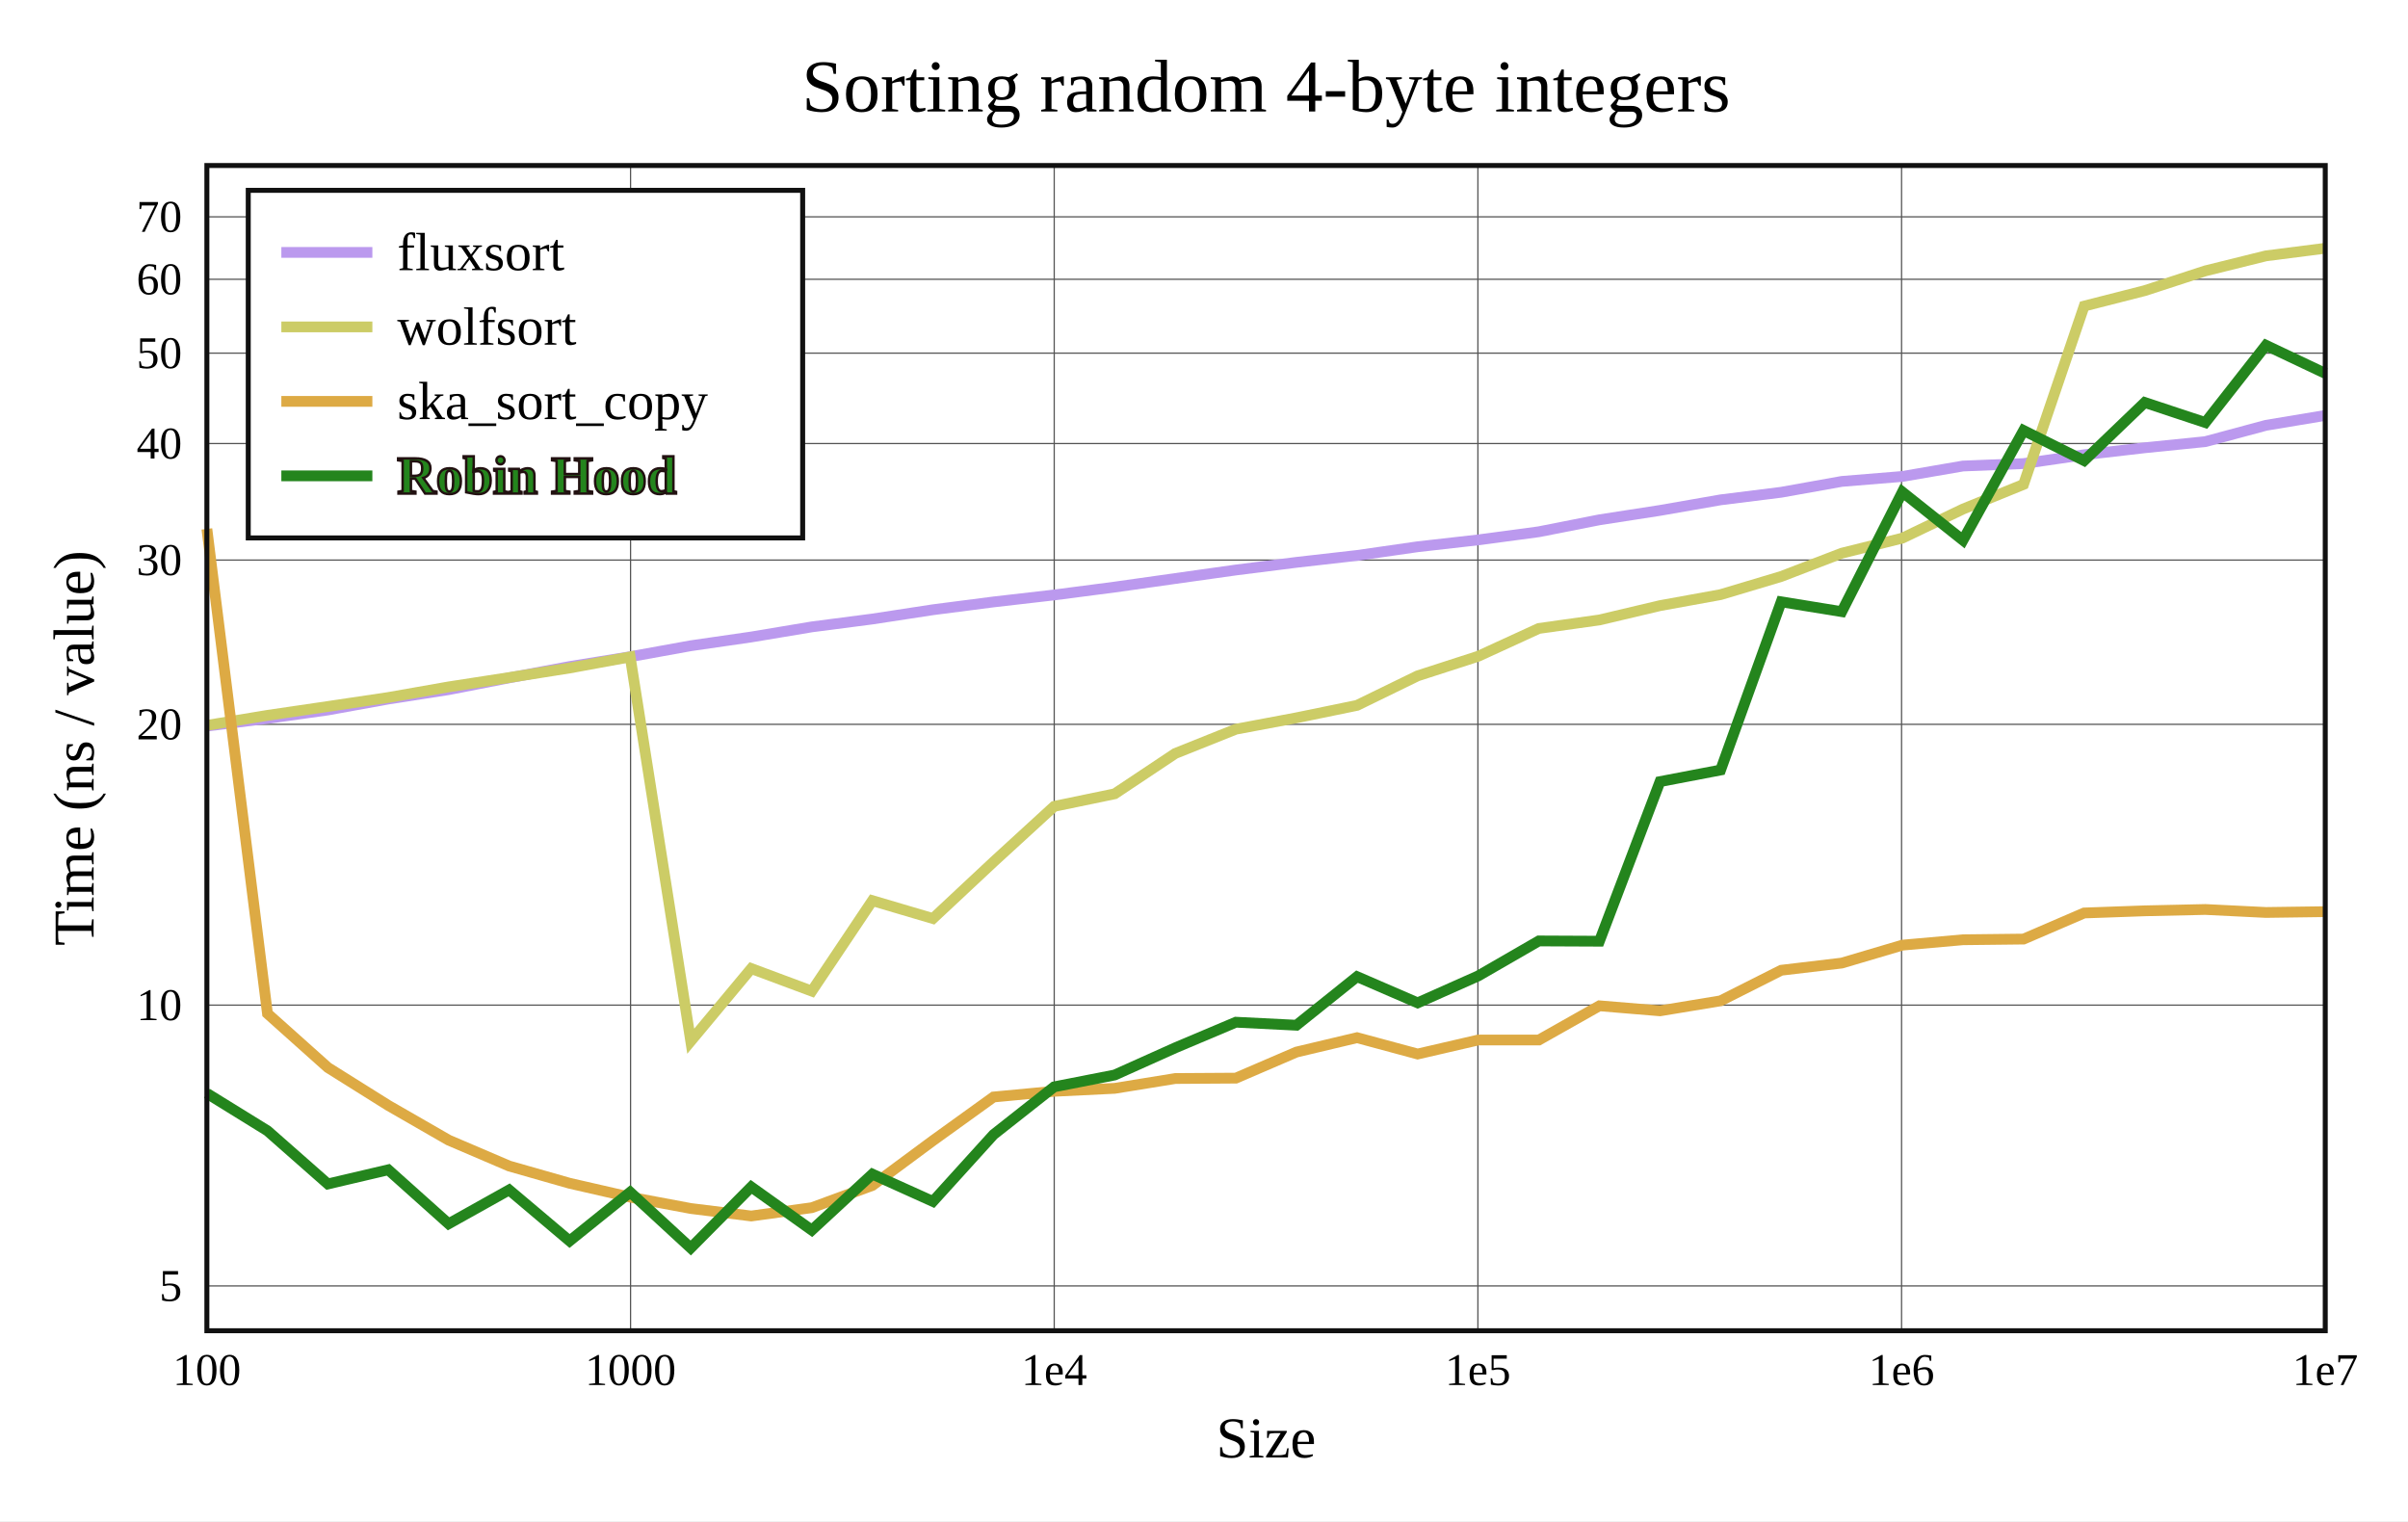
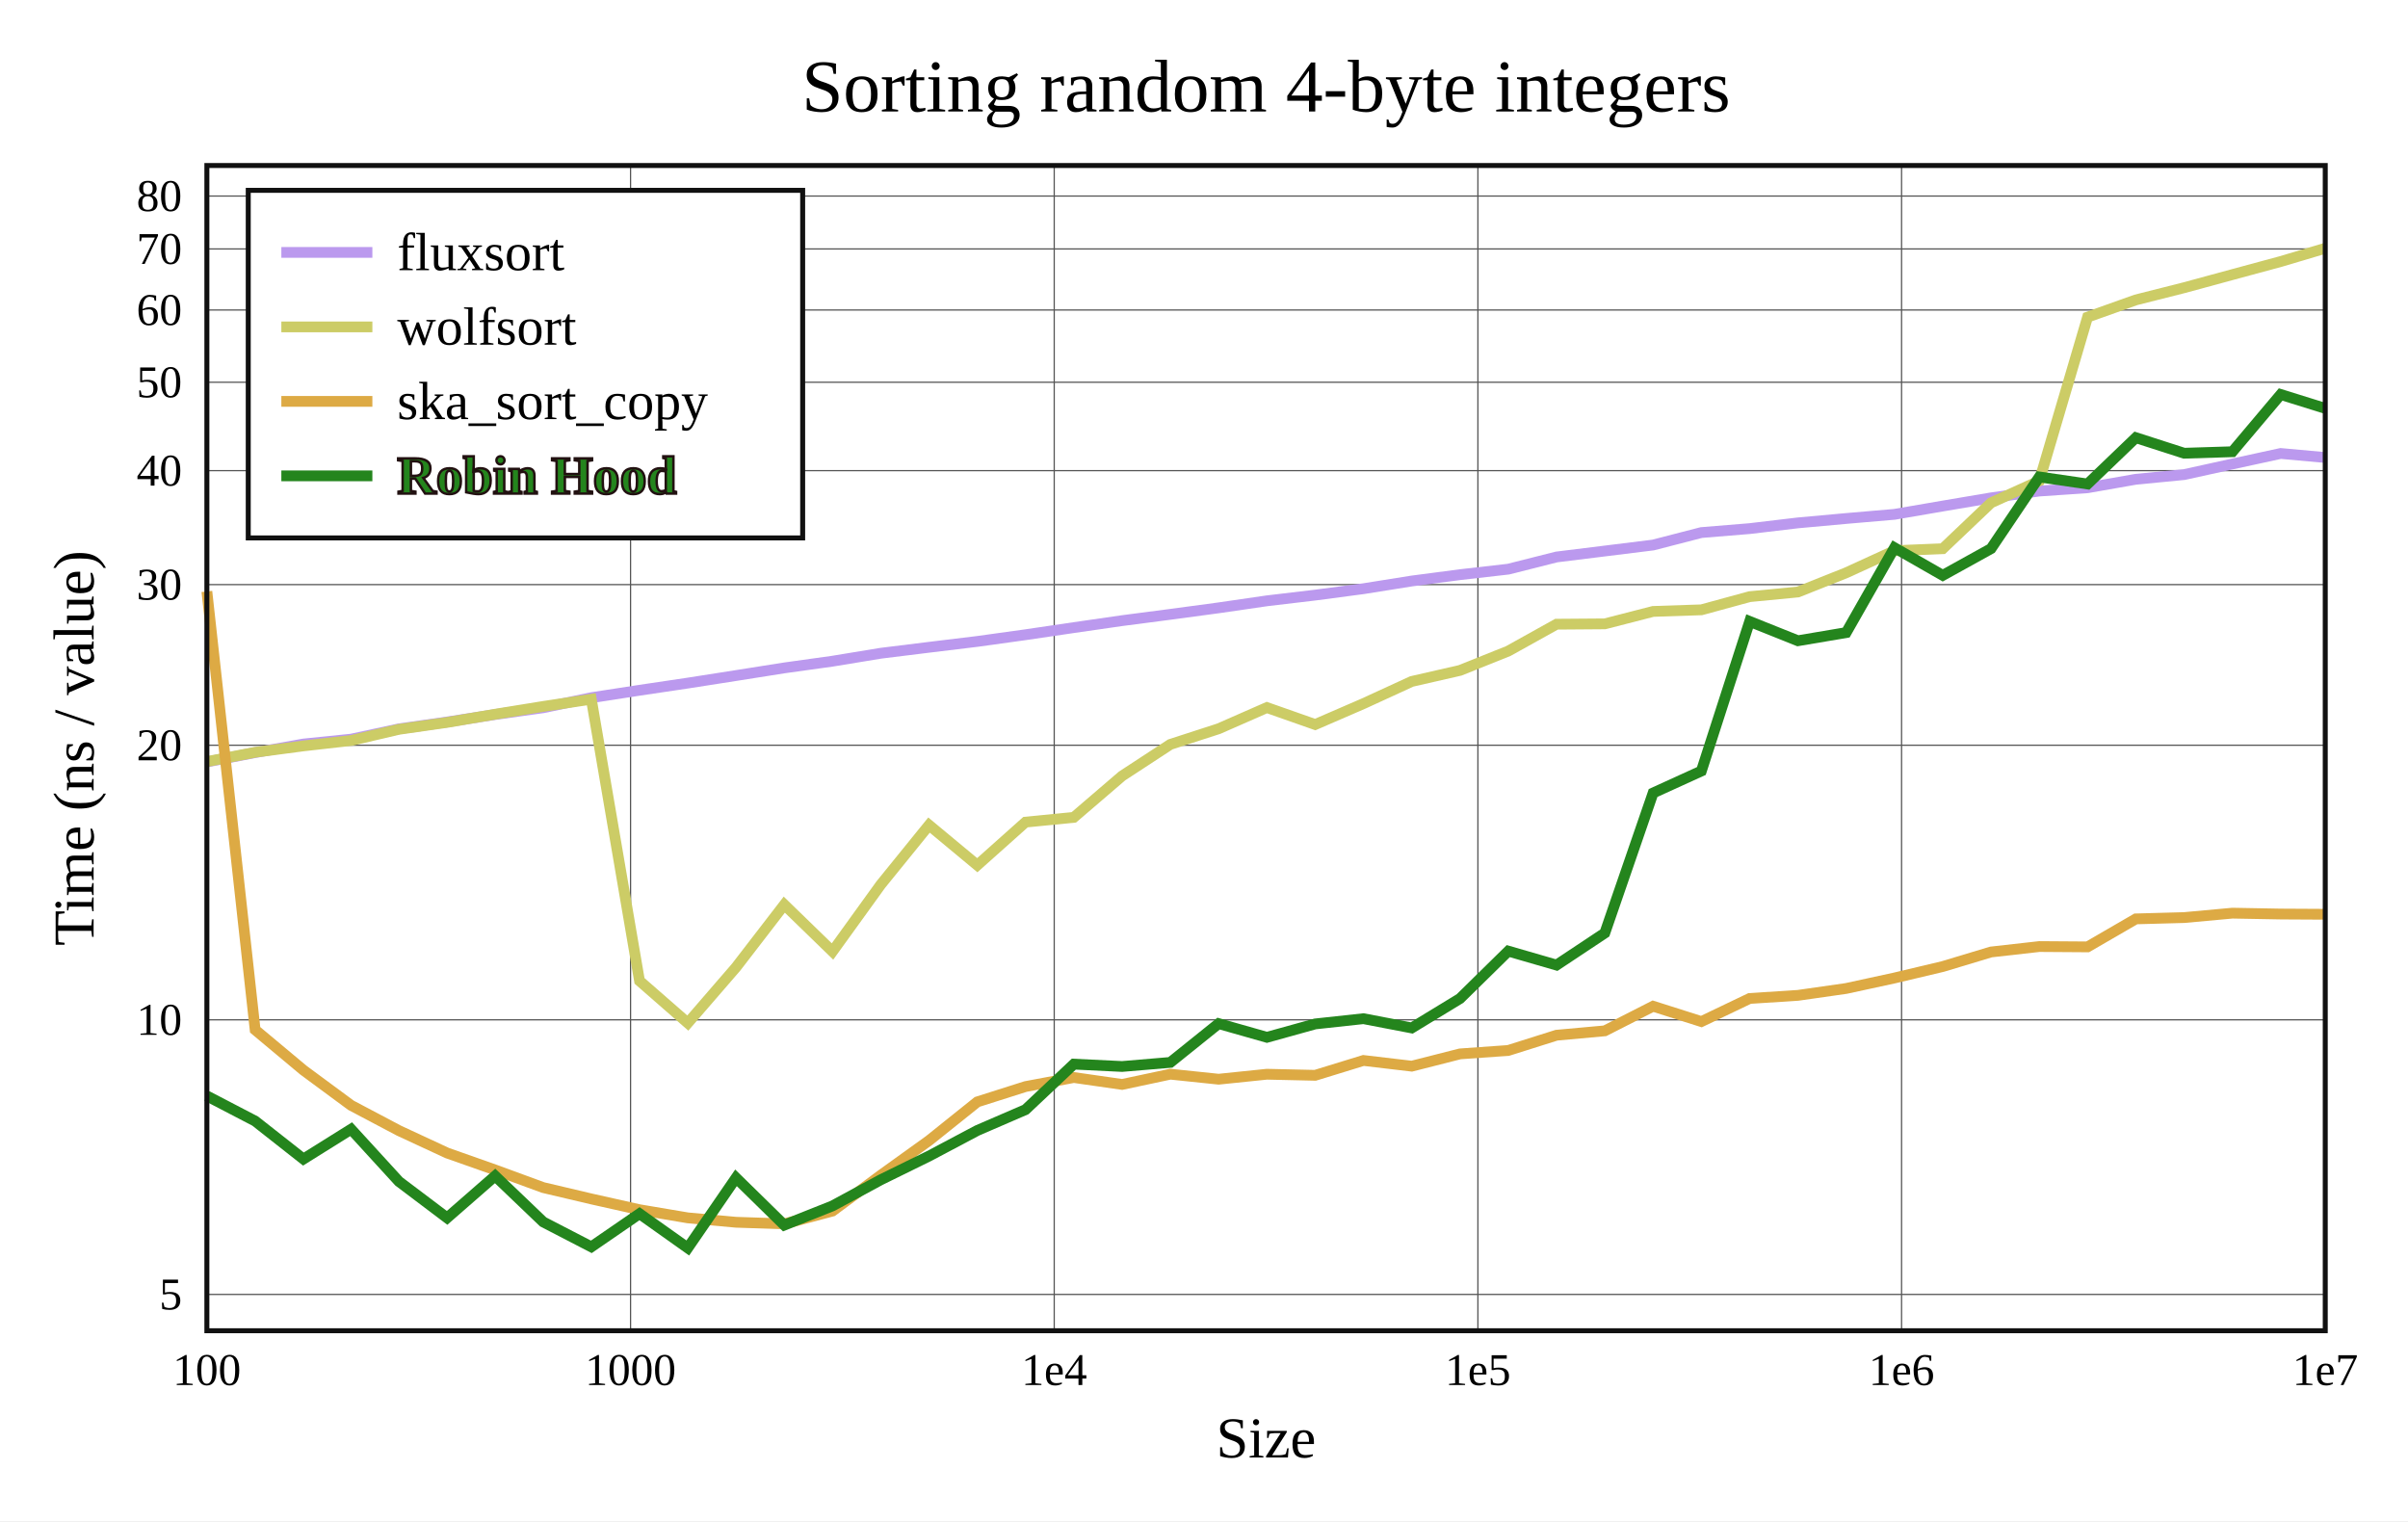
<svg xmlns="http://www.w3.org/2000/svg" viewBox="-50 -40 582 367.6" height="551.400" width="873">
  <g stroke-width="1.2" font-size="14px" text-anchor="middle">
    <rect fill="white" x="-50" y="-40" width="582" height="367.6" />
    <text dy="0.33em" font-size="18px" x="256" y="-19">Sorting random 4-byte integers</text>
    <text dy="0.33em" x="256" y="307.6">Size</text>
    <text dy="0.33em" transform="rotate(-90)" x="-140.8" y="-32">Time (ns / value)</text>
    <g stroke-width="0.3" stroke="#555">
      <path d="M102.4 0v281.6" />
      <path d="M204.8 0v281.6" />
      <path d="M307.2 0v281.6" />
      <path d="M409.6 0v281.6" />
-       <path d="M0 270.770h512" />
-       <path d="M0 202.910h512" />
-       <path d="M0 135.049h512" />
-       <path d="M0 95.354h512" />
-       <path d="M0 67.189h512" />
-       <path d="M0 45.343h512" />
-       <path d="M0 27.493h512" />
-       <path d="M0 12.402h512" />
+       <path d="M0 272.825h512" />
+       <path d="M0 206.463h512" />
+       <path d="M0 140.101h512" />
+       <path d="M0 101.282h512" />
+       <path d="M0 73.740h512" />
+       <path d="M0 52.376h512" />
+       <path d="M0 34.920h512" />
+       <path d="M0 20.162h512" />
+       <path d="M0 7.378h512" />
    </g>
    <g font-size="11px">
      <text dy="0.33em" x="0" y="291.1">100</text>
      <text dy="0.33em" x="102.4" y="291.1">1000</text>
      <text dy="0.33em" x="204.8" y="291.1">1e4</text>
      <text dy="0.33em" x="307.2" y="291.1">1e5</text>
      <text dy="0.33em" x="409.6" y="291.1">1e6</text>
      <text dy="0.33em" x="512" y="291.1">1e7</text>
      <g text-anchor="end">
-         <text dy="0.33em" x="-6" y="270.770">5</text>
-         <text dy="0.33em" x="-6" y="202.910">10</text>
-         <text dy="0.33em" x="-6" y="135.049">20</text>
-         <text dy="0.33em" x="-6" y="95.354">30</text>
-         <text dy="0.33em" x="-6" y="67.189">40</text>
-         <text dy="0.33em" x="-6" y="45.343">50</text>
-         <text dy="0.33em" x="-6" y="27.493">60</text>
-         <text dy="0.33em" x="-6" y="12.402">70</text>
+         <text dy="0.33em" x="-6" y="272.825">5</text>
+         <text dy="0.33em" x="-6" y="206.463">10</text>
+         <text dy="0.33em" x="-6" y="140.101">20</text>
+         <text dy="0.33em" x="-6" y="101.282">30</text>
+         <text dy="0.33em" x="-6" y="73.740">40</text>
+         <text dy="0.33em" x="-6" y="52.376">50</text>
+         <text dy="0.33em" x="-6" y="34.920">60</text>
+         <text dy="0.33em" x="-6" y="20.162">70</text>
+         <text dy="0.33em" x="-6" y="7.378">80</text>
      </g>
    </g>
    <g stroke-width="2.6" fill="none">
-       <path stroke="#b9e" d="M0 135.471L14.644 133.626L29.241 131.582L43.841 128.935L58.423 126.666L73.061 123.815L87.667 121.082L102.310 118.709L116.948 116.060L131.571 113.942L146.207 111.499L160.847 109.597L175.487 107.358L190.129 105.469L204.773 103.783L219.415 101.878L234.059 99.810L248.704 97.752L263.347 95.903L277.991 94.237L292.636 92.134L307.280 90.475L321.925 88.513L336.569 85.623L351.214 83.354L365.859 80.798L380.503 78.967L395.148 76.344L409.793 75.145L424.437 72.624L439.082 72.038L453.727 69.904L468.372 68.213L483.016 66.730L497.661 62.791L512 60.396" />
-       <path stroke="#cc6" d="M0 135.299L14.644 132.881L29.241 130.740L43.841 128.567L58.423 126.004L73.061 123.745L87.667 121.439L102.310 118.750L116.948 211.628L131.571 194.070L146.207 199.523L160.847 177.662L175.487 181.984L190.129 168.291L204.773 154.879L219.415 151.840L234.059 142.086L248.704 136.226L263.347 133.476L277.991 130.469L292.636 123.331L307.280 118.597L321.925 111.877L336.569 109.824L351.214 106.364L365.859 103.702L380.503 99.320L395.148 93.691L409.793 90.047L424.437 83.028L439.082 77.065L453.727 33.972L468.372 30.237L483.016 25.462L497.661 21.833L512 20" />
-       <path stroke="#da4" d="M0 87.828L14.644 204.948L29.241 217.995L43.841 227.147L58.423 235.534L73.061 241.796L87.667 245.962L102.310 249.316L116.948 252.060L131.571 253.872L146.207 251.866L160.847 246.495L175.487 235.657L190.129 225.112L204.773 223.733L219.415 223.021L234.059 220.646L248.704 220.552L263.347 214.253L277.991 210.776L292.636 214.727L307.280 211.339L321.925 211.339L336.569 203.076L351.214 204.290L365.859 201.868L380.503 194.482L395.148 192.746L409.793 188.413L424.437 187.113L439.082 186.947L453.727 180.642L468.372 180.121L483.016 179.795L497.661 180.517L512 180.322" />
-       <path stroke="#24851d" d="M0 224.231L14.644 233.279L29.241 246.129L43.841 242.704L58.423 255.751L73.061 247.571L87.667 259.903L102.310 248.113L116.948 261.6L131.571 246.847L146.207 257.292L160.847 243.753L175.487 250.360L190.129 234.205L204.773 222.661L219.415 219.793L234.059 213.225L248.704 207.039L263.347 207.767L277.991 196.030L292.636 202.363L307.280 195.848L321.925 187.397L336.569 187.464L351.214 148.892L365.859 146.091L380.503 105.441L395.148 107.821L409.793 78.909L424.437 90.558L439.082 64.039L453.727 71.323L468.372 57.268L483.016 62.119L497.661 43.445L512 50.235" />
+       <path stroke="#b9e" d="M0 144.134L11.667 141.879L23.335 139.810L34.861 138.634L46.419 136.144L58.063 134.482L69.666 132.671L81.284 131.042L92.918 128.612L104.569 126.816L116.237 125.082L127.892 123.258L139.556 121.413L151.212 119.789L162.879 117.872L174.540 116.430L186.206 115.016L197.869 113.394L209.537 111.675L221.204 109.989L232.871 108.467L244.537 106.898L256.205 105.201L267.872 103.818L279.539 102.273L291.206 100.412L302.874 98.881L314.542 97.549L326.209 94.605L337.877 93.163L349.545 91.717L361.212 88.704L372.880 87.749L384.548 86.365L396.216 85.304L407.883 84.301L419.551 82.294L431.219 80.320L442.887 78.671L454.555 77.873L466.222 75.825L477.890 74.695L489.558 72.130L501.226 69.592L512 70.571" />
+       <path stroke="#cc6" d="M0 144.050L11.667 141.806L23.335 140.260L34.861 138.959L46.419 136.254L58.063 134.586L69.666 132.609L81.284 130.729L92.918 128.978L104.569 197.051L116.237 207.242L127.892 193.768L139.556 178.629L151.212 189.946L162.879 173.785L174.540 159.399L186.206 169.091L197.869 158.682L209.537 157.532L221.204 147.524L232.871 139.896L244.537 136.117L256.205 130.998L267.872 135.098L279.539 130.045L291.206 124.686L302.874 122.018L314.542 117.339L326.209 110.853L337.877 110.765L349.545 107.765L361.212 107.376L372.880 104.195L384.548 103.070L396.216 98.424L407.883 93.087L419.551 92.608L431.219 81.512L442.887 76.218L454.555 36.638L466.222 32.479L477.890 29.532L489.558 26.361L501.226 23.204L512 20" />
+       <path stroke="#da4" d="M0 102.937L11.667 208.877L23.335 218.626L34.861 227.135L46.419 233.243L58.063 238.648L69.666 242.741L81.284 247.002L92.918 249.746L104.569 252.354L116.237 254.322L127.892 255.385L139.556 255.769L151.212 252.679L162.879 244.022L174.540 235.641L186.206 226.295L197.869 222.588L209.537 220.403L221.204 222.079L232.871 219.598L244.537 220.814L256.205 219.609L267.872 219.873L279.539 216.285L291.206 217.663L302.874 214.696L314.542 213.865L326.209 210.182L337.877 209.123L349.545 203.179L361.212 206.885L372.880 201.301L384.548 200.551L396.216 198.882L407.883 196.351L419.551 193.583L431.219 190.067L442.887 188.753L454.555 188.832L466.222 182.069L477.890 181.750L489.558 180.684L501.226 180.896L512 180.955" />
+       <path stroke="#24851d" d="M0 224.858L11.667 230.928L23.335 240.106L34.861 232.902L46.419 245.536L58.063 254.322L69.666 244.192L81.284 255.306L92.918 261.327L104.569 253.317L116.237 261.6L127.892 244.648L139.556 256.074L151.212 251.431L162.879 245.120L174.540 239.388L186.206 233.205L197.869 228.163L209.537 217.169L221.204 217.739L232.871 216.753L244.537 207.377L256.205 210.691L267.872 207.454L279.539 206.186L291.206 208.427L302.874 201.319L314.542 189.857L326.209 193.232L337.877 185.483L349.545 151.641L361.212 146.326L372.880 110.185L384.548 114.850L396.216 112.878L407.883 92.372L419.551 99.049L431.219 92.588L442.887 75.262L454.555 76.967L466.222 65.775L477.890 69.532L489.558 69.169L501.226 55.336L512 58.694" />
    </g>
    <rect stroke="#111" fill="none" x="0" y="0" width="512" height="281.6" />
    <g transform="translate(10,6)" text-anchor="start" font-size="13px">
      <rect fill="white" stroke="#111" x="0" y="0" width="134" height="84" />
      <g stroke-width="2.6">
        <path stroke="#b9e" d="M8 15h22" />
        <path stroke="#cc6" d="M8 33h22" />
        <path stroke="#da4" d="M8 51h22" />
        <path stroke="#24851d" d="M8 69h22" />
      </g>
      <text dy="0.33em" x="36" y="15">fluxsort</text>
      <text dy="0.33em" x="36" y="33">wolfsort</text>
      <text dy="0.33em" x="36" y="51">ska_sort_copy</text>
      <text dy="0.33em" font-weight="bold" stroke-width="0.6" stroke="#211" fill="#24851d" x="36" y="69">Robin Hood</text>
    </g>
  </g>
</svg>
